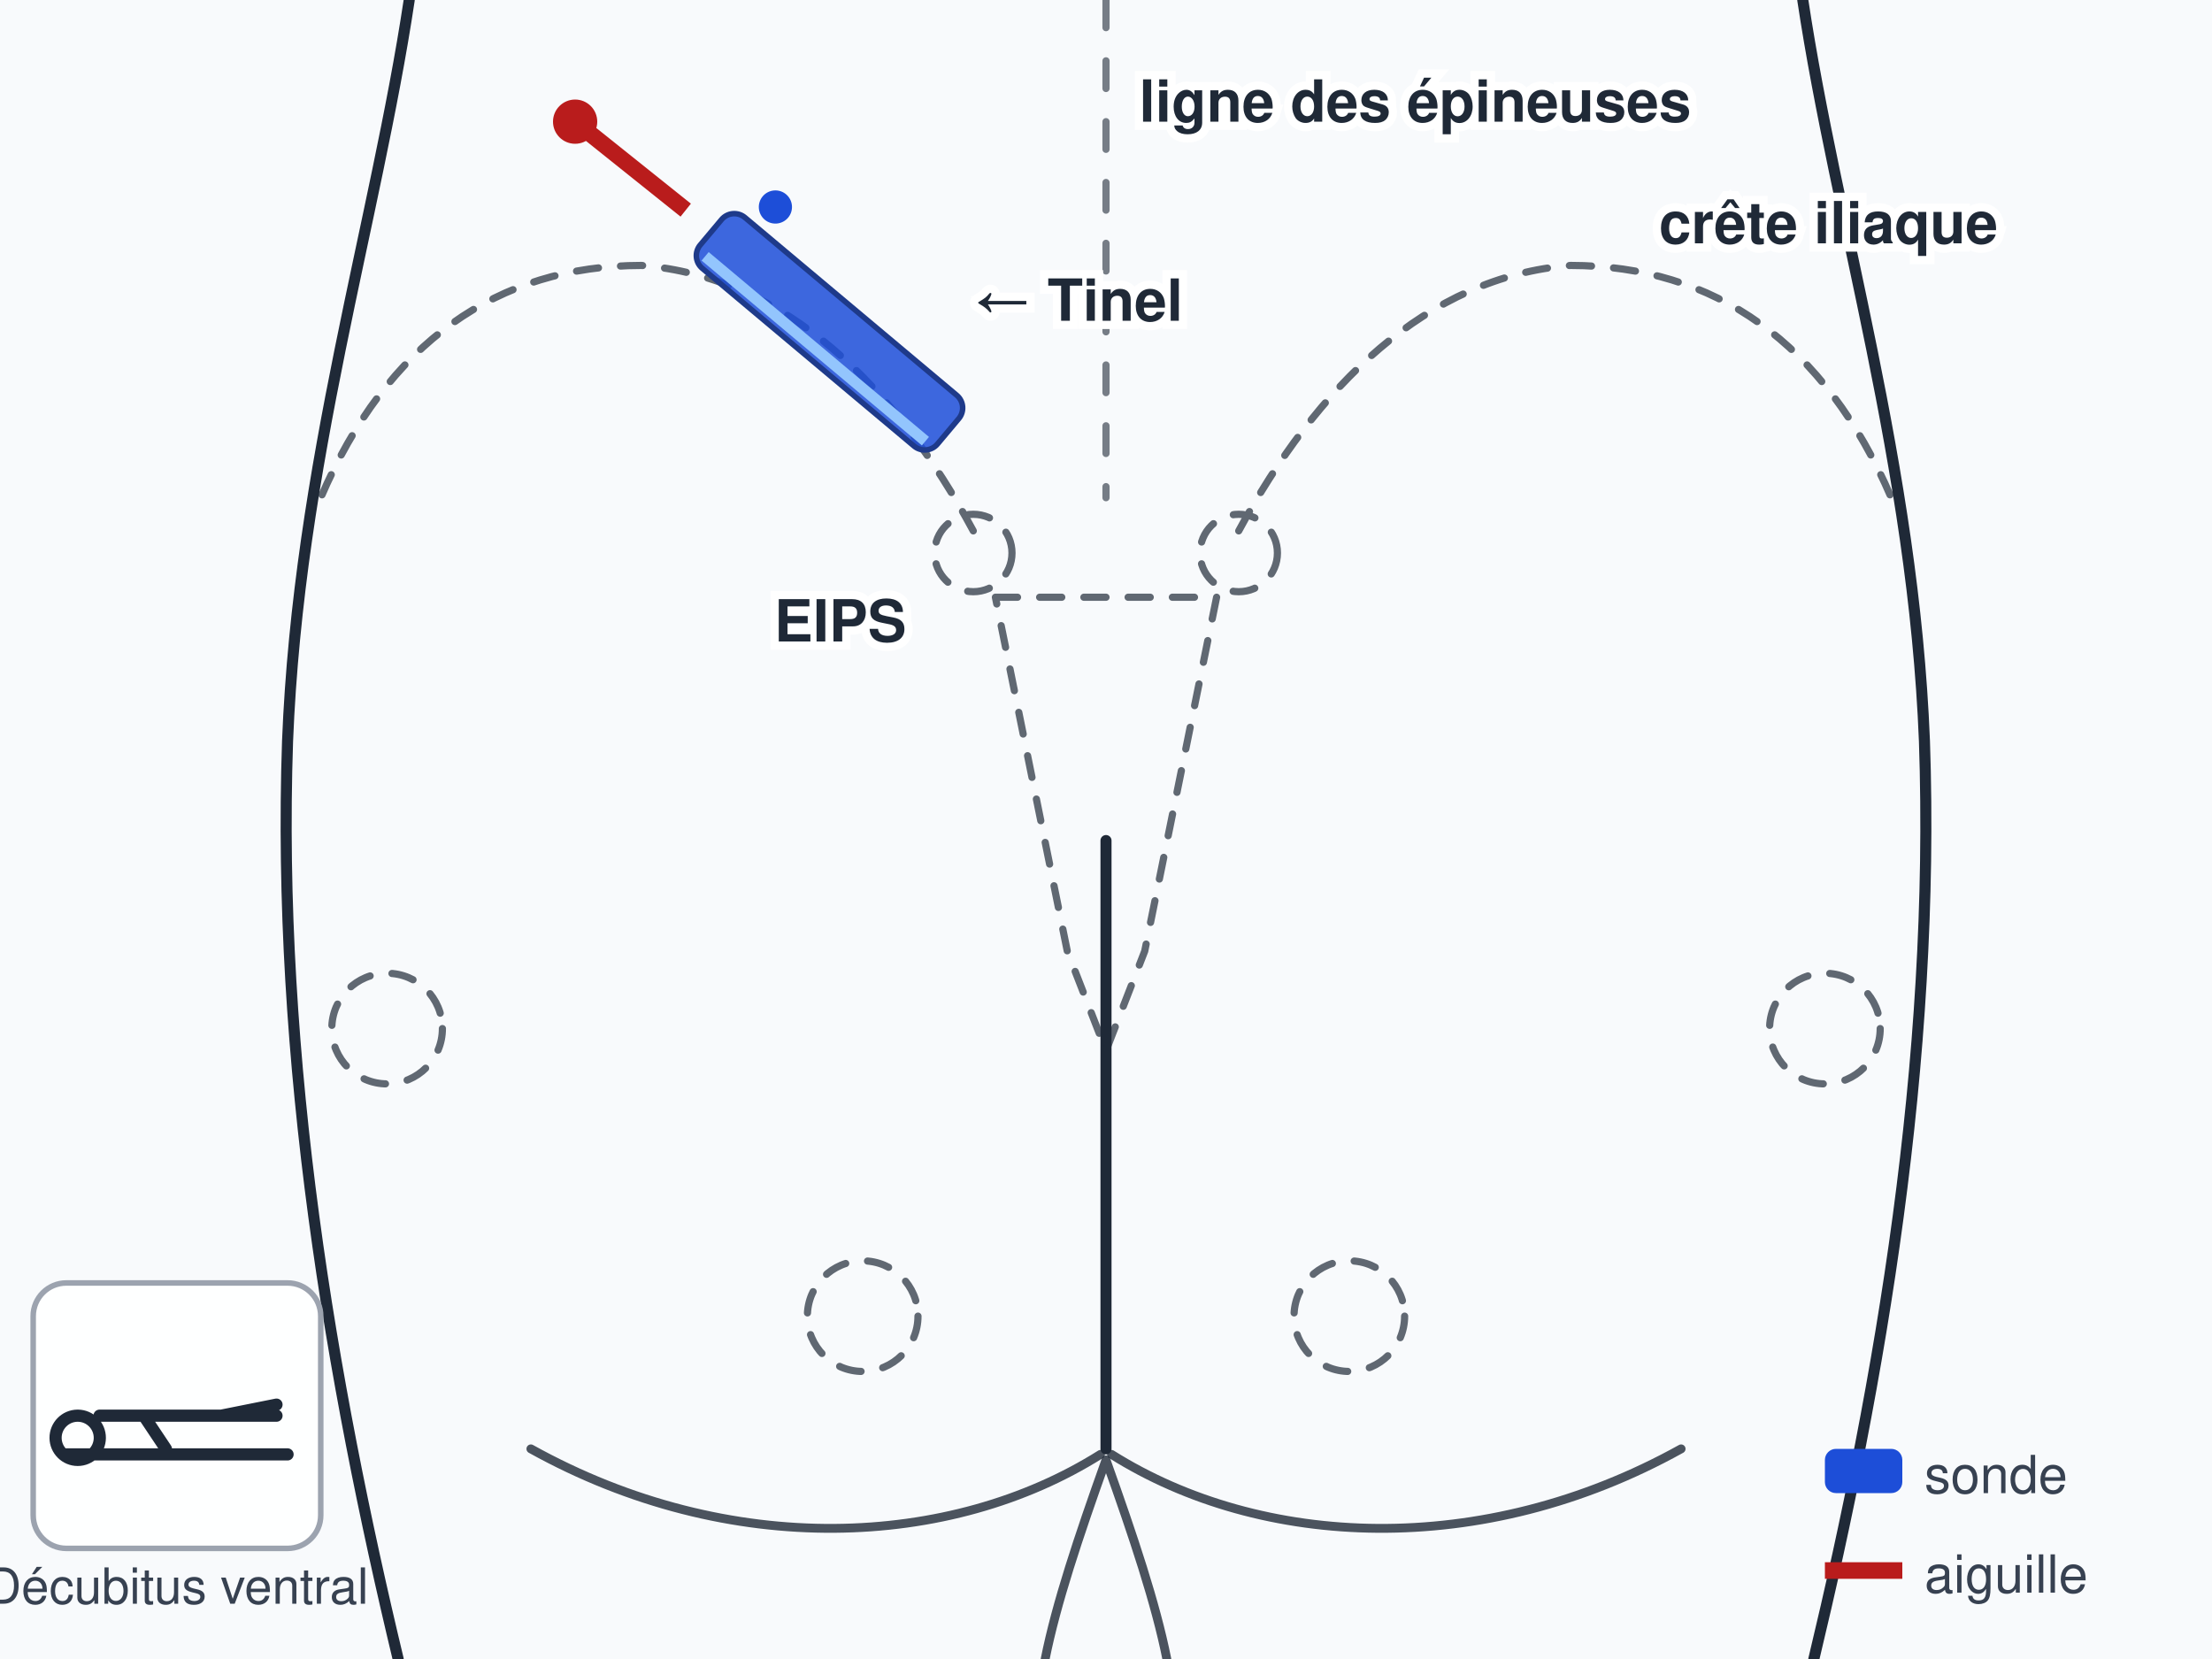
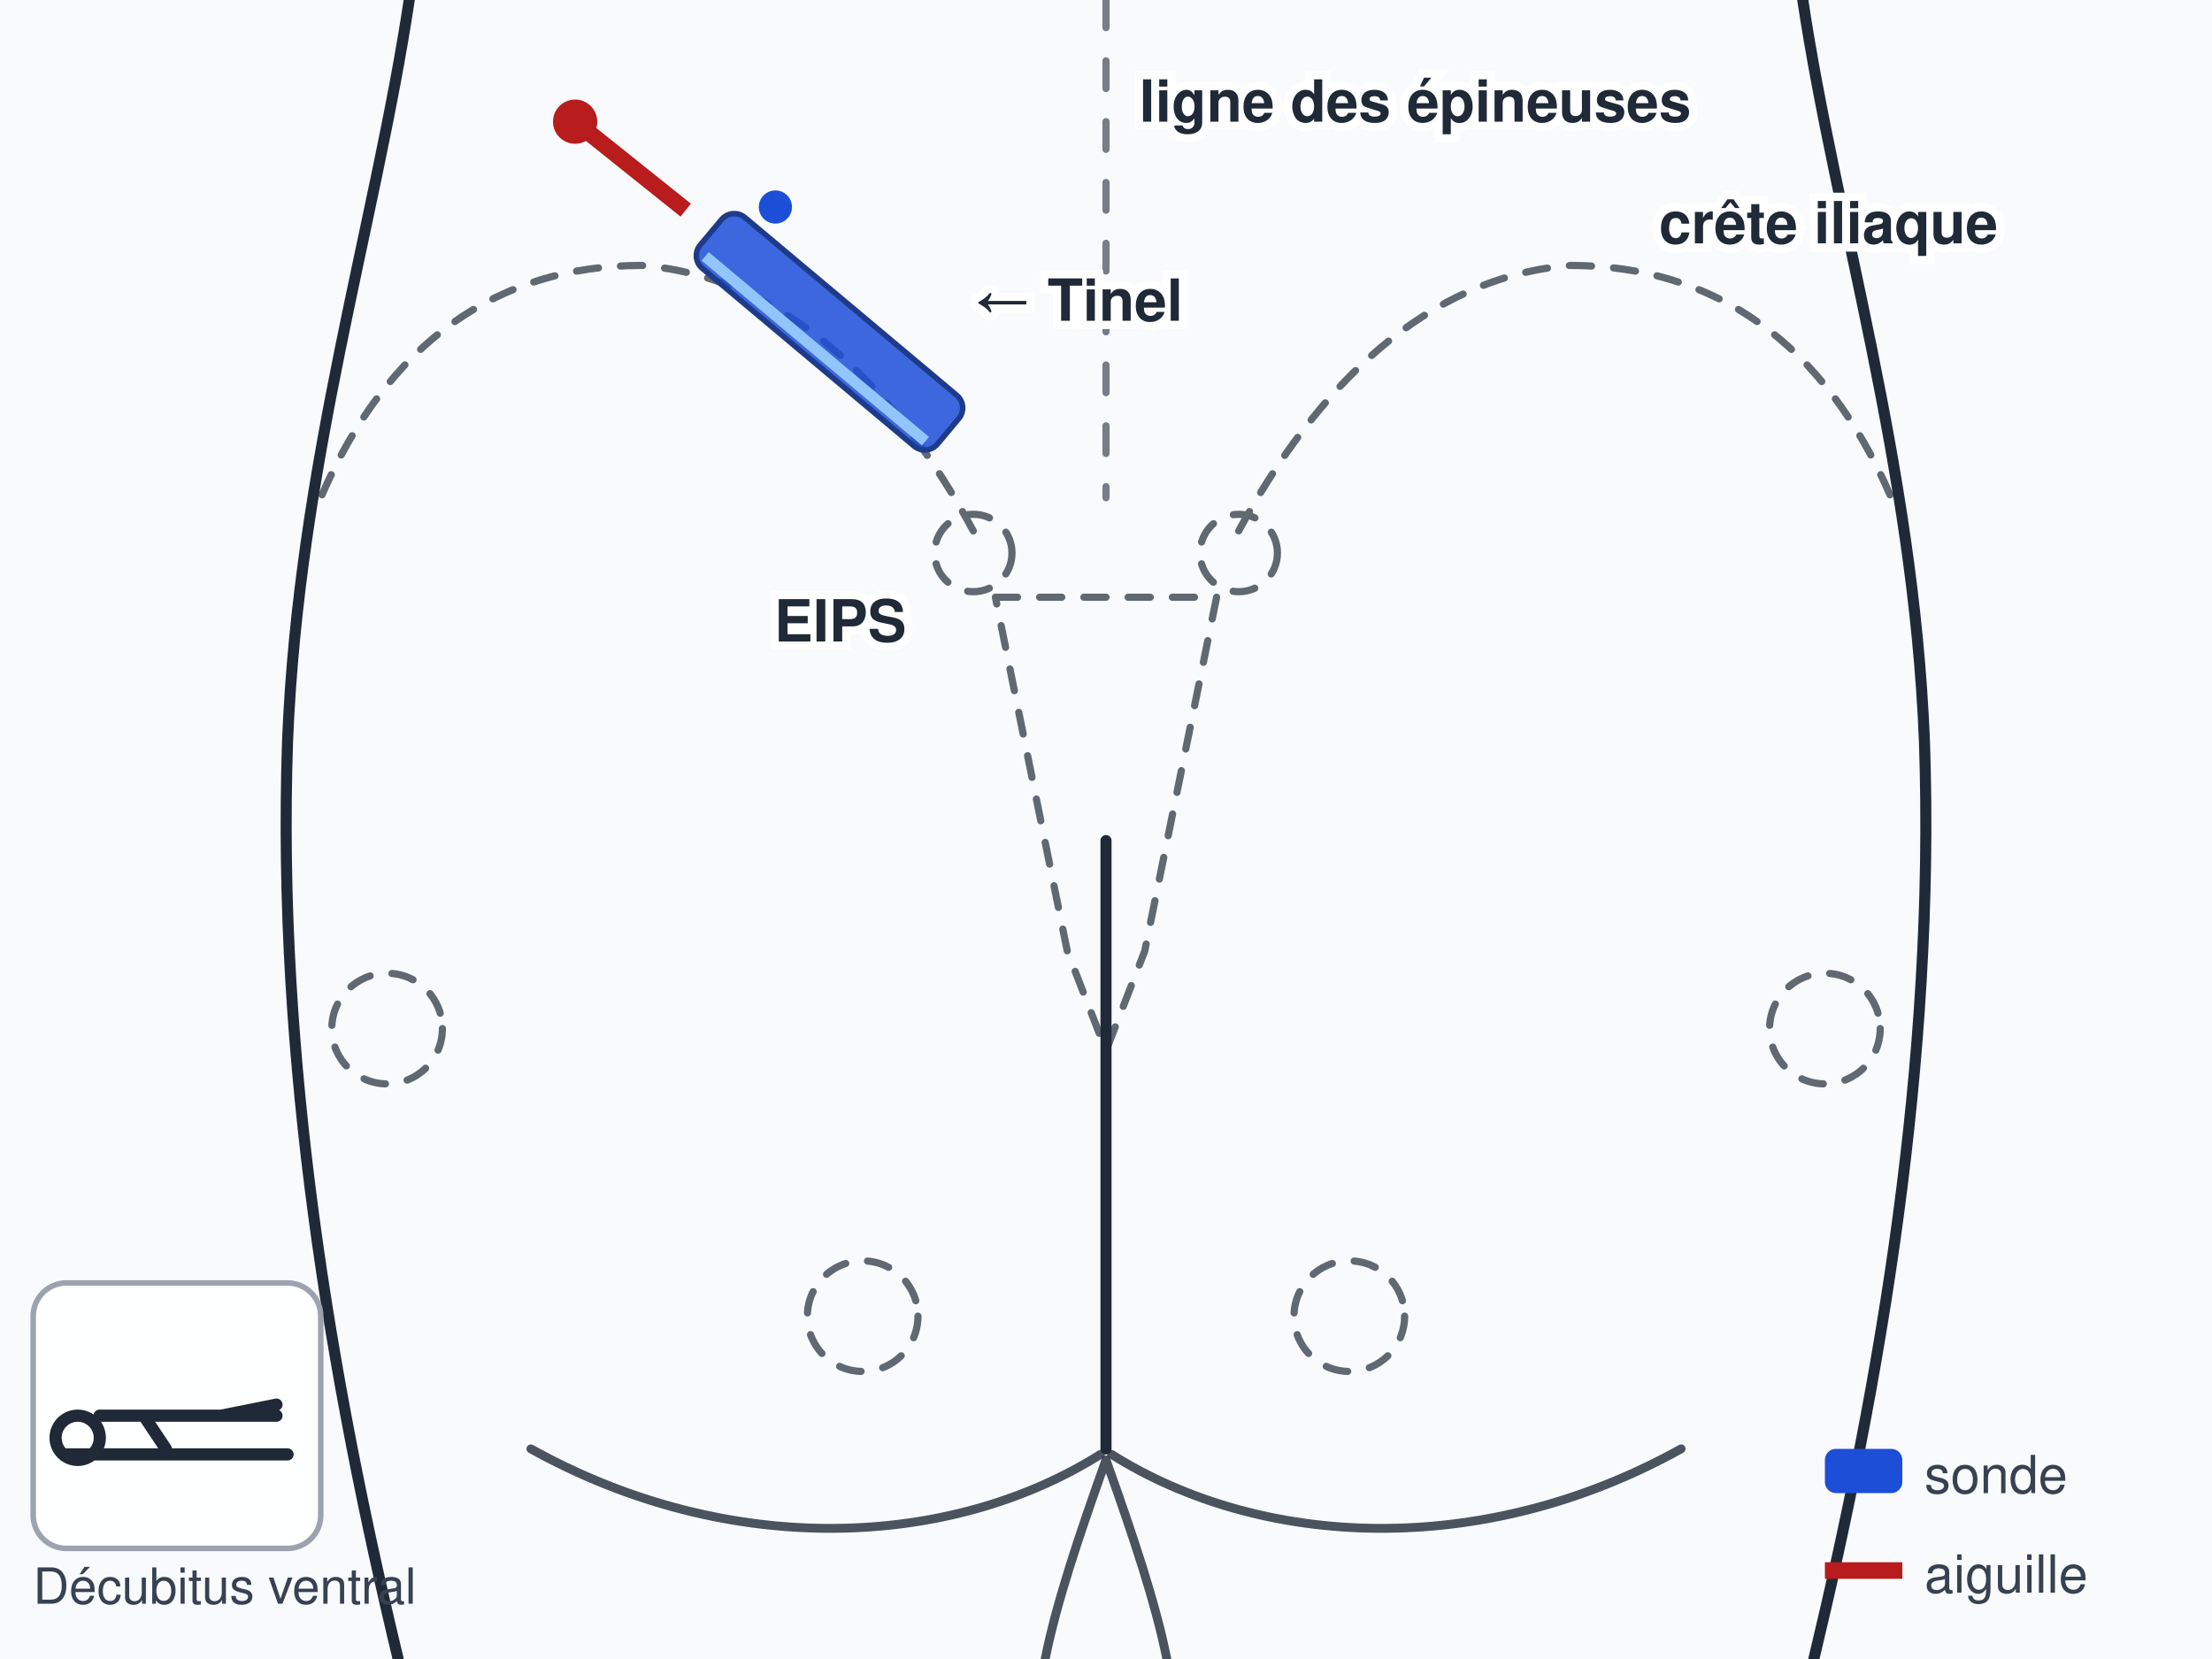
<svg xmlns="http://www.w3.org/2000/svg" viewBox="0 0 400 300" font-family="-apple-system, Helvetica, Arial, sans-serif">
  <rect width="400" height="300" fill="#f8fafc" />
  <g fill="none" stroke="#1f2937" stroke-width="2" stroke-linecap="round" stroke-linejoin="round">
    <path d="M74,0 C68,40 54,84 52,134 C50,192 60,250 72,300" />
    <path d="M326,0 C332,40 346,84 348,134 C350,192 340,250 328,300" />
    <path d="M200,152 L200,262" />
    <path d="M96,262 C132,282 172,280 199,263" stroke-width="1.6" opacity=".8" />
    <path d="M304,262 C268,282 228,280 201,263" stroke-width="1.6" opacity=".8" />
    <path d="M200,264 C195,278 191,290 189,300 M200,264 C205,278 209,290 211,300" stroke-width="1.6" opacity=".8" />
    <path d="M200,0 L200,90" stroke-dasharray="5 6" stroke-width="1.3" opacity=".6" />
    <g stroke-width="1.3" stroke-dasharray="4 4" opacity=".7">
      <path d="M176,96 C162,70 142,50 116,48 C90,48 70,62 58,90" />
      <path d="M224,96 C238,70 258,50 284,48 C310,48 330,62 342,90" />
      <circle cx="176" cy="100" r="7" />
      <circle cx="224" cy="100" r="7" />
      <path d="M180,108 L220,108 L207,172 L200,190 L193,172 Z" />
      <circle cx="70" cy="186" r="10" />
      <circle cx="330" cy="186" r="10" />
      <circle cx="156" cy="238" r="10" />
      <circle cx="244" cy="238" r="10" />
    </g>
  </g>
  <g transform="translate(150,60) rotate(40)">
    <rect x="-28" y="-6" width="56" height="12" rx="3" fill="#1d4ed8" fill-opacity=".85" stroke="#1e3a8a" />
    <rect x="-26" y="3" width="52" height="2" fill="#93c5fd" stroke="none" />
    <circle cx="-22" cy="-11" r="3" fill="#1d4ed8" stroke="none" />
  </g>
  <line x1="104" y1="22" x2="124" y2="38" stroke="#b91c1c" stroke-width="3" />
  <circle cx="104" cy="22" r="4" fill="#b91c1c" stroke="none" />
  <text x="140" y="116" font-size="10.5" font-weight="600" fill="#1f2937" stroke="#fff" stroke-width="3" paint-order="stroke">EIPS</text>
  <text x="300" y="44" font-size="10.5" font-weight="600" fill="#1f2937" stroke="#fff" stroke-width="3" paint-order="stroke">crête iliaque</text>
  <text x="176" y="58" font-size="10.5" font-weight="600" fill="#1f2937" stroke="#fff" stroke-width="3" paint-order="stroke">← Tinel</text>
  <text x="206" y="22" font-size="10.5" font-weight="600" fill="#1f2937" stroke="#fff" stroke-width="3" paint-order="stroke">ligne des épineuses</text>
  <g transform="translate(6,232)">
    <rect x="0" y="0" width="52" height="48" rx="6" fill="#fff" fill-opacity=".9" stroke="#9ca3af" stroke-width="1" />
    <path d="M8,24 a4,4 0 1,0 0.1,0 M12,24 L44,24 M20,24 L24,30 M34,24 L44,22 M6,31 L46,31" stroke="#1f2937" stroke-width="2.2" fill="none" stroke-linecap="round" />
-     <text x="26" y="58" text-anchor="middle" font-size="9" fill="#374151" stroke="none">Décubitus ventral</text>
+     <text x="0" y="58" text-anchor="start" font-size="9" fill="#374151" stroke="none">Décubitus ventral</text>
  </g>
  <g font-size="9.5" fill="#374151" stroke="none" transform="translate(330,262)">
    <rect x="0" y="0" width="14" height="8" rx="2" fill="#1d4ed8" />
    <text x="18" y="8">sonde</text>
    <line x1="0" y1="22" x2="14" y2="22" stroke="#b91c1c" stroke-width="3" />
    <text x="18" y="26">aiguille</text>
  </g>
</svg>
